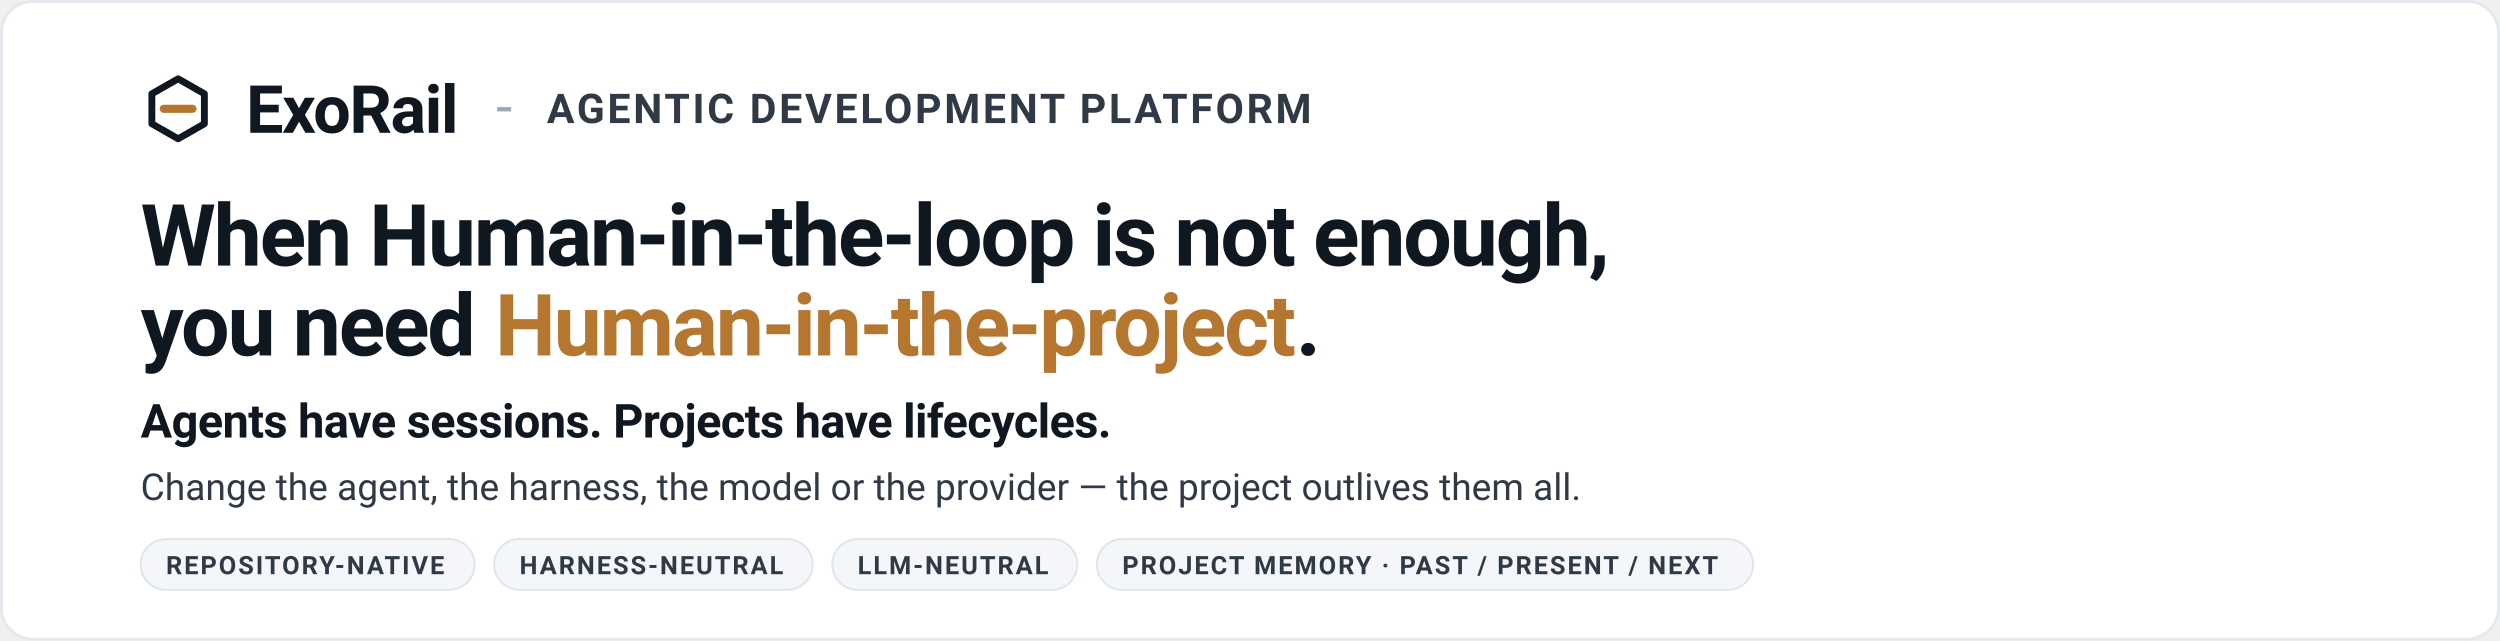
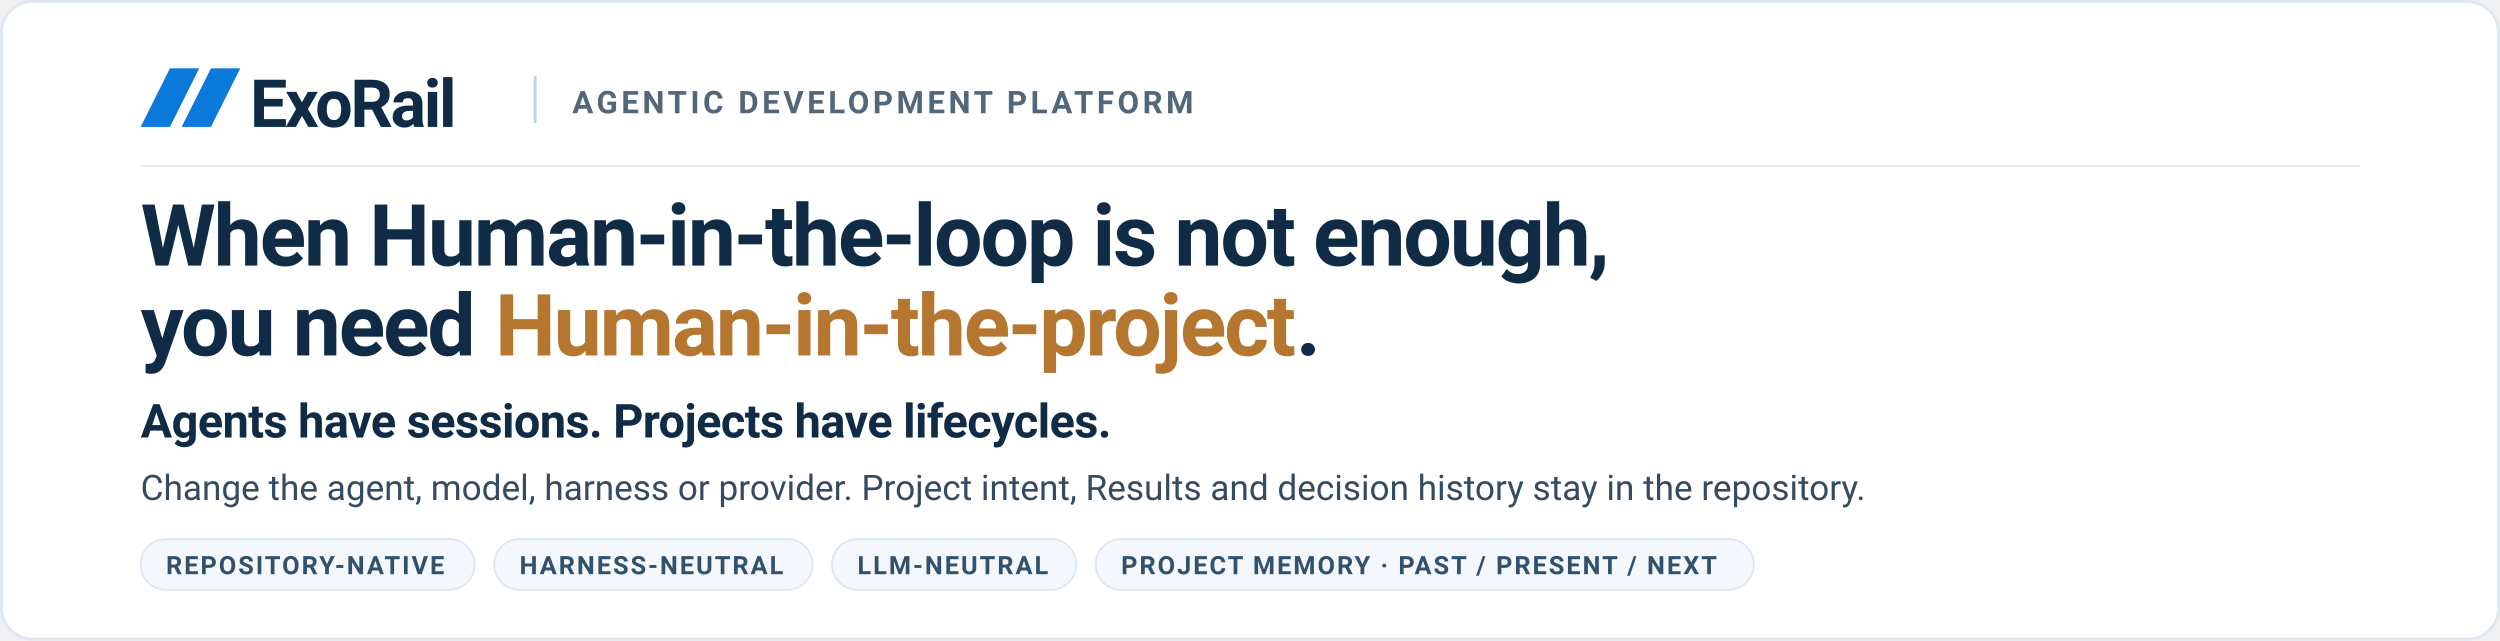
- <svg xmlns="http://www.w3.org/2000/svg" viewBox="0 0 1280 328" width="1280" height="328" role="img" aria-labelledby="t d">
-   <rect x="0.75" y="0.75" width="1278.5" height="326.5" rx="16" fill="#ffffff" stroke="#e4e9ef" stroke-width="1.5" />
-   <g transform="translate(72,36.5) scale(1.6)">
-     <g fill="none" stroke="#0f1720" stroke-width="2.2" stroke-linejoin="round" stroke-linecap="round">
-       <path d="M12 2.4 20.4 7.2v9.6L12 21.6 3.6 16.8V7.2Z" />
-     </g>
-     <path d="M7.4 12h9.2" stroke="#b5762f" stroke-width="2.6" stroke-linecap="round" />
+ <svg xmlns="http://www.w3.org/2000/svg" viewBox="0 0 1280 328" width="1280" height="328" role="img" aria-labelledby="title desc">
+   <style>
+     text { font-family: system-ui, -apple-system, "Segoe UI", Roboto, Arial, sans-serif; }
+     .word { font-size: 34px; font-weight: 750; letter-spacing: -1.2px; fill: #102b46; }
+     .category { font-size: 16px; font-weight: 700; letter-spacing: 1.8px; fill: #53677a; }
+     .hero { font-size: 44px; font-weight: 750; letter-spacing: -1.1px; fill: #102b46; }
+     .tagline { font-size: 24px; font-weight: 600; letter-spacing: -.3px; fill: #102b46; }
+     .detail { font-size: 18px; fill: #344b61; }
+     .badge { font-size: 13px; font-weight: 700; letter-spacing: 1px; fill: #31516d; }
+   </style>
+   <rect x="0.75" y="0.75" width="1278.5" height="326.5" rx="16" fill="#fff" stroke="#dfe8f1" stroke-width="1.5" />
+   <g transform="translate(72 35)" fill="#0b78db">
+     <path d="M0 30 15 0h15L15 30Z" />
+     <path d="M21 30 36 0h15L36 30Z" />
  </g>
-   <text x="126" y="68" font-family="system-ui, -apple-system, Segoe UI, Roboto, Helvetica, Arial, sans-serif" font-size="34" font-weight="700" fill="#0f1720" letter-spacing="-0.7">ExoRail</text>
-   <text x="254" y="65" font-family="system-ui, -apple-system, Segoe UI, Roboto, Helvetica, Arial, sans-serif" font-size="30" font-weight="400" fill="#9fa9b4">-</text>
-   <text x="280" y="63" font-family="system-ui, -apple-system, Segoe UI, Roboto, Helvetica, Arial, sans-serif" font-size="21" font-weight="700" fill="#2f3a46" letter-spacing="1.4">AGENTIC DEVELOPMENT PLATFORM</text>
-   <text x="72" y="136" font-family="system-ui, -apple-system, Segoe UI, Roboto, Helvetica, Arial, sans-serif" font-size="44" font-weight="700" fill="#0f1720" letter-spacing="-1.1">When Human-in-the-loop is not enough,</text>
-   <text x="72" y="182" font-family="system-ui, -apple-system, Segoe UI, Roboto, Helvetica, Arial, sans-serif" font-size="44" font-weight="700" fill="#0f1720" letter-spacing="-1.1">you need <tspan fill="#b5762f">Human-in-the-project</tspan>.</text>
-   <text x="72" y="224" font-family="system-ui, -apple-system, Segoe UI, Roboto, Helvetica, Arial, sans-serif" font-size="24" font-weight="600" fill="#0f1720" letter-spacing="-0.3">Agents have sessions. Projects have lifecycles.</text>
-   <text x="72" y="256" font-family="system-ui, -apple-system, Segoe UI, Roboto, Helvetica, Arial, sans-serif" font-size="19" font-weight="400" fill="#2f3a46">Change the agent, the harness, the model or the provider — the project outlives them all.</text>
-   <rect x="72.0" y="276.0" width="171.0" height="26.0" rx="13" fill="#f4f6f9" stroke="#dfe5ec" stroke-width="1" />
-   <text x="85.0" y="294" font-family="system-ui, -apple-system, Segoe UI, Roboto, Helvetica, Arial, sans-serif" font-size="13" font-weight="700" fill="#2f3a46" letter-spacing="1">REPOSITORY-NATIVE</text>
-   <rect x="253.0" y="276.0" width="163.1" height="26.0" rx="13" fill="#f4f6f9" stroke="#dfe5ec" stroke-width="1" />
-   <text x="266.0" y="294" font-family="system-ui, -apple-system, Segoe UI, Roboto, Helvetica, Arial, sans-serif" font-size="13" font-weight="700" fill="#2f3a46" letter-spacing="1">HARNESS-NEUTRAL</text>
-   <rect x="426.1" y="276.0" width="125.5" height="26.0" rx="13" fill="#f4f6f9" stroke="#dfe5ec" stroke-width="1" />
-   <text x="439.1" y="294" font-family="system-ui, -apple-system, Segoe UI, Roboto, Helvetica, Arial, sans-serif" font-size="13" font-weight="700" fill="#2f3a46" letter-spacing="1">LLM-NEUTRAL</text>
-   <rect x="561.6" y="276.0" width="336.0" height="26.0" rx="13" fill="#f4f6f9" stroke="#dfe5ec" stroke-width="1" />
-   <text x="574.6" y="294" font-family="system-ui, -apple-system, Segoe UI, Roboto, Helvetica, Arial, sans-serif" font-size="13" font-weight="700" fill="#2f3a46" letter-spacing="1">PROJECT MEMORY · PAST / PRESENT / NEXT</text>
+   <text class="word" x="128" y="65">ExoRail</text>
+   <line x1="274" y1="39" x2="274" y2="63" stroke="#c5d2de" stroke-width="1.5" />
+   <text class="category" x="293" y="58">AGENTIC DEVELOPMENT PLATFORM</text>
+   <line x1="72" y1="85" x2="1208" y2="85" stroke="#e5edf5" />
+   <text class="hero" x="72" y="136">When Human-in-the-loop is not enough,</text>
+   <text class="hero" x="72" y="182">you need <tspan fill="#b5762f">Human-in-the-project</tspan>.</text>
+   <text class="tagline" x="72" y="224">Agents have sessions. Projects have lifecycles.</text>
+   <text class="detail" x="72" y="256">Change the agent, model, harness or provider. Project intent, Results and decision history stay in the repository.</text>
+   <g fill="#f4f8fc" stroke="#dfe7ef">
+     <rect x="72" y="276" width="171" height="26" rx="13" />
+     <rect x="253" y="276" width="163" height="26" rx="13" />
+     <rect x="426" y="276" width="125" height="26" rx="13" />
+     <rect x="561" y="276" width="337" height="26" rx="13" />
+   </g>
+   <text class="badge" x="85" y="294">REPOSITORY-NATIVE</text>
+   <text class="badge" x="266" y="294">HARNESS-NEUTRAL</text>
+   <text class="badge" x="439" y="294">LLM-NEUTRAL</text>
+   <text class="badge" x="574" y="294">PROJECT MEMORY · PAST / PRESENT / NEXT</text>
</svg>
